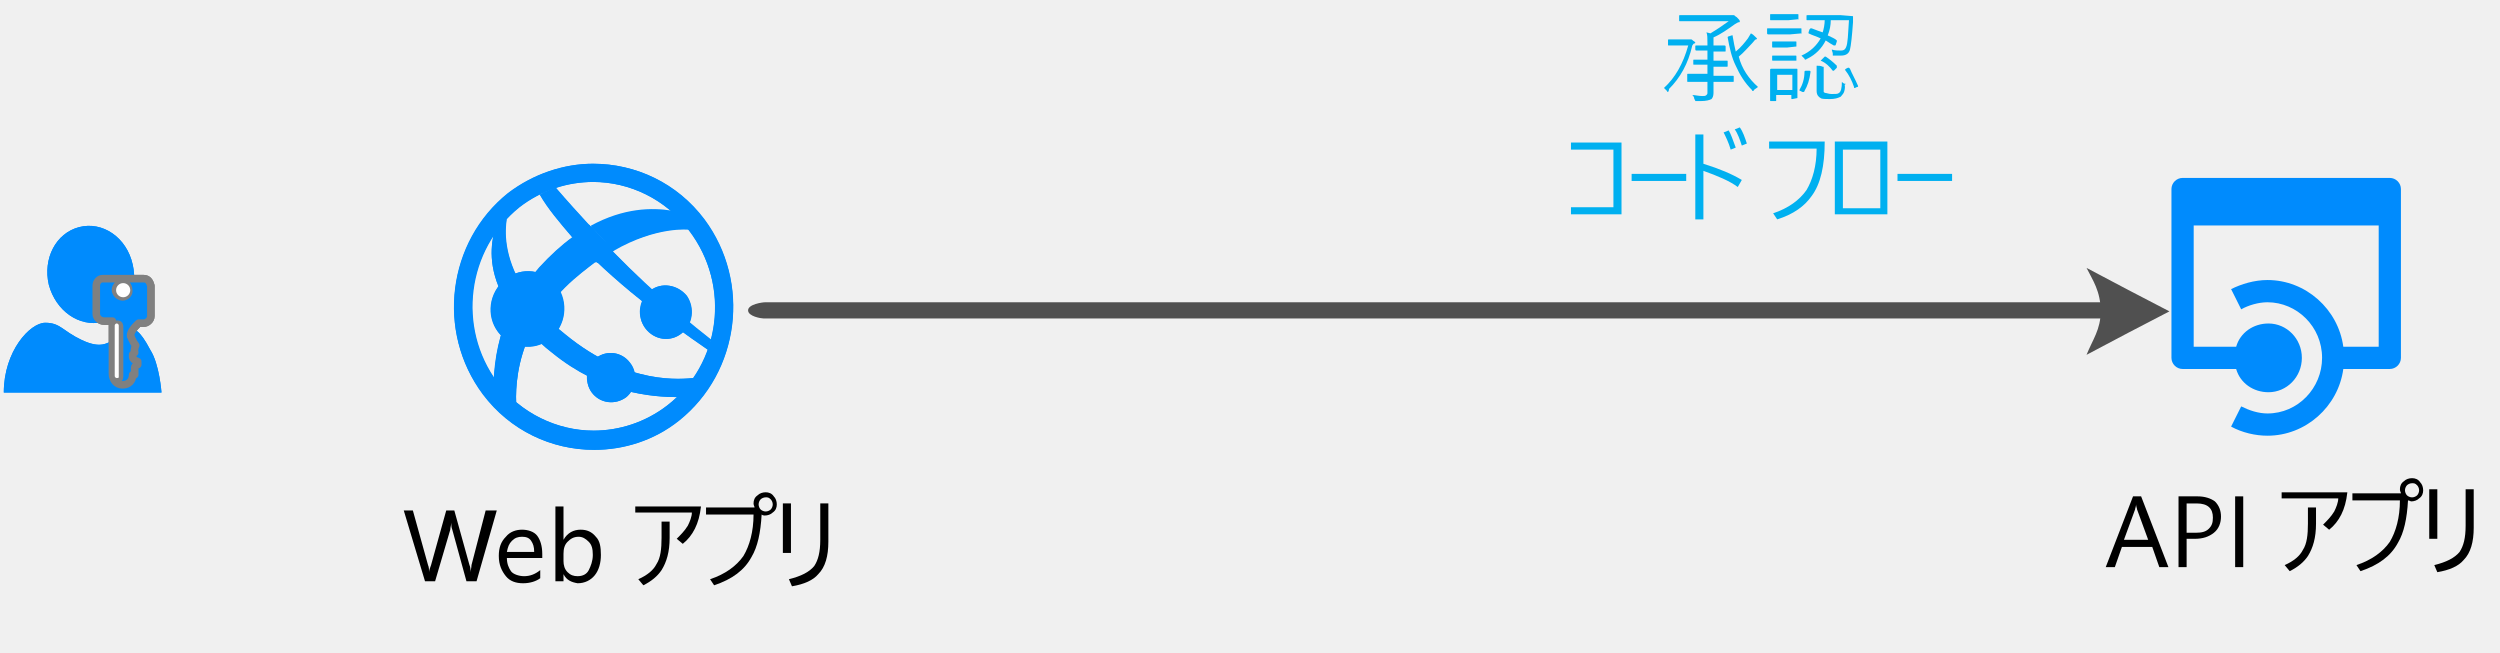
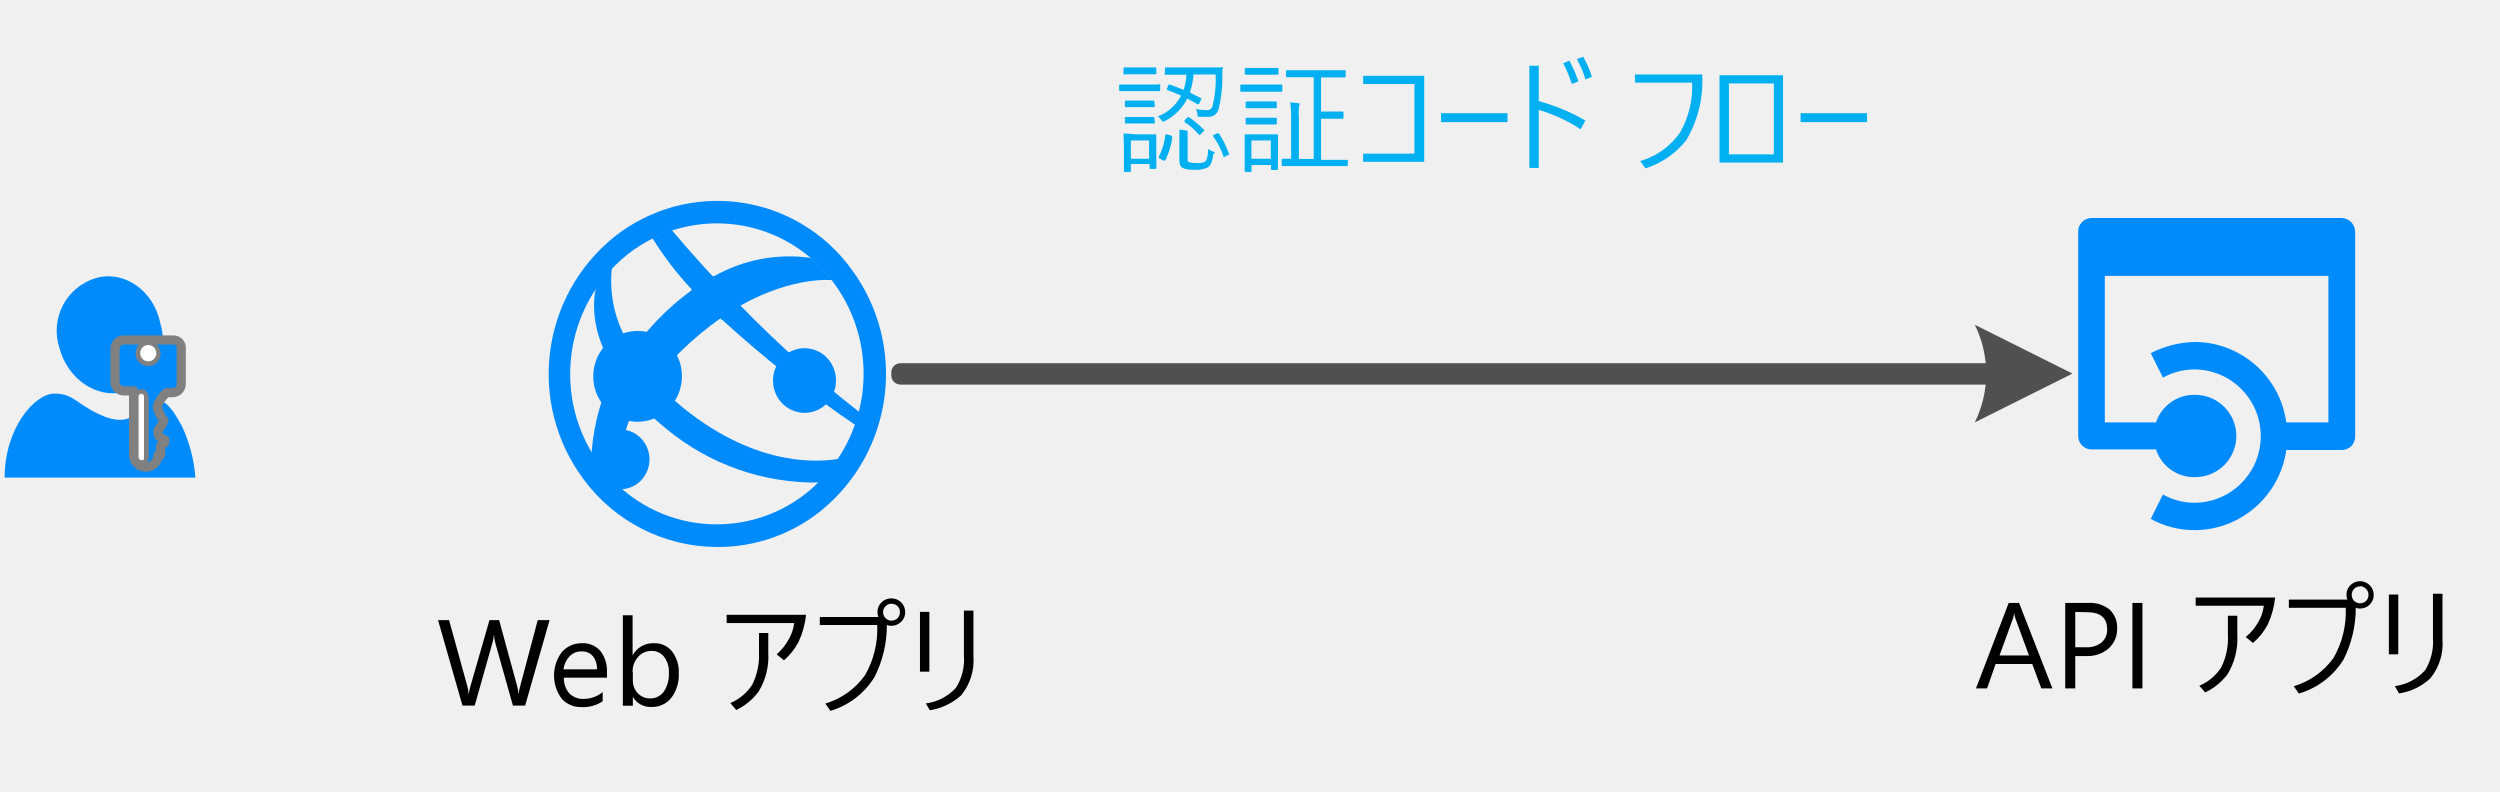
- <svg xmlns="http://www.w3.org/2000/svg" xmlns:ns1="http://schemas.microsoft.com/visio/2003/SVGExtensions/" version="1.1" x="0px" y="0px" viewBox="0 0 247.3 64.5" style="enable-background:new 0 0 247.3 64.5;" xml:space="preserve">
-   <style type="text/css">
- 	.st0{fill-rule:evenodd;clip-rule:evenodd;fill:#008BFD;}
- 	.st1{enable-background:new    ;}
- 	
- 		.st2{fill-rule:evenodd;clip-rule:evenodd;fill:#008BFD;stroke:#808080;stroke-width:0.75;stroke-linecap:round;stroke-linejoin:round;stroke-miterlimit:3;}
- 	.st3{fill-rule:evenodd;clip-rule:evenodd;fill:#FFFFFF;}
- 	.st4{fill:none;}
- 	.st5{fill:#00B0F0;}
- 	.st6{fill-rule:evenodd;clip-rule:evenodd;fill:#505050;}
- 	.st7{fill:#505050;}
- </style>
-   <g id="shapes">
-     <g id="group1549-1_1_" transform="translate(43.141,-20.0036)">
-       <g id="group1550-2_1_">
-         <g id="shape1551-3_1_">
-           <path class="st0" d="M22.9,60.1c-2.2,1.7-4.8,2.5-7.3,2.5c-3.6,0-7.2-1.7-9.6-4.8c-4-5.4-3-13.1,2.2-17.3      c2.2-1.7,4.8-2.5,7.3-2.5c3.6,0,7.2,1.7,9.5,4.8C29.2,48.3,28.2,56,22.9,60.1z M26.5,41.7c-2.7-3.6-6.8-5.5-11-5.5      c-2.9,0-5.9,1-8.4,2.9C1.1,43.9,0,52.8,4.6,59c2.7,3.6,6.8,5.5,11,5.5c2.9,0,5.9-0.9,8.4-2.9C30,56.8,31.2,48,26.5,41.7z" />
-         </g>
-       </g>
-       <g id="group1552-5_1_" transform="translate(4.95554,-4.39536)">
-         <g id="group1553-6_1_" transform="translate(0.341805,-0.176482)">
-           <g id="group1554-7_1_" transform="translate(0.437248,3.2685E-13)">
-             <g id="shape1555-8_1_">
-               <path class="st0" d="M3.6,57.5c-0.8-0.8-1.4-1.6-2-2.3C0.5,57.6,0.1,60.1,0,62c0.1,0.2,0.1,0.3,0.2,0.4c0.6,0.8,1.3,1.5,2,2        C2.1,62.9,2.3,60.3,3.6,57.5z" />
-             </g>
-           </g>
-           <g id="shape1556-10_1_" transform="translate(3.29213,-8.97695)">
-             <path class="st0" d="M4.9,57c-1.1,0.8-2.2,1.8-3.3,3C1,60.7,0.5,61.4,0,62.1c0.5,0.8,1.1,1.6,1.9,2.5c0.6-0.9,1.3-1.7,2.2-2.6       c1.1-1.1,2.2-1.9,3.1-2.6C6.4,58.6,5.7,57.8,4.9,57z" />
-           </g>
-           <g id="group1557-12_1_" transform="translate(9.93516,-15.1958)">
-             <g id="shape1558-13_1_">
-               <path class="st0" d="M9.8,62.5c-0.5-0.7-1.1-1.3-1.7-1.8c-1.9-0.3-4.7-0.3-8,1.5c0.8,0.8,1.5,1.6,2.2,2.4        C6.6,62.1,9.8,62.5,9.8,62.5z" />
-             </g>
-           </g>
-           <g id="group1559-15_1_" transform="translate(1.10162E-13,-9.38012)">
-             <g id="shape1560-16_1_">
-               <path class="st0" d="M2.1,64.5c0.3-0.7,0.7-1.4,1.2-2.1c-1.9-3.1-1.8-5.6-1.6-6.8c-0.5,0.5-0.9,1-1.3,1.6        C0,58.9,0,61.4,2.1,64.5z" />
-             </g>
-           </g>
-           <g id="group1561-18_1_" transform="translate(4.05148,-0.740211)">
-             <g id="shape1562-19_1_">
-               <path class="st0" d="M3.4,58.4c-0.9-0.7-1.6-1.4-2.3-2.1c-0.5,0.7-0.8,1.3-1.1,2c0.6,0.6,1.3,1.3,2.1,1.9        c4.9,4,9.8,4.4,12.6,4.4c0.2,0,1-1.2,1.5-1.9C15,62.8,9.7,63.5,3.4,58.4z" />
-             </g>
-           </g>
-           <g id="group1563-21_1_" transform="translate(2.10339,-7.03041)">
-             <g id="shape1564-22_1_">
-               <path class="st0" d="M0,62.2c0.5,0.8,1.1,1.5,2,2.4c0.3-0.6,0.7-1.3,1.1-2c-0.8-0.8-1.4-1.7-1.9-2.5C0.7,60.8,0.3,61.5,0,62.2        z" />
-             </g>
-           </g>
-           <g id="group1565-24_1_" transform="translate(10.5195,-5.3233)">
-             <g id="shape1566-25_1_">
-               <path class="st0" d="M0,55.7c4.5,4.3,9.8,7.9,11.1,8.8c0.1-0.3,0.2-0.7,0.3-1c-1.4-1.1-5.3-4.2-9.8-8.8        C1.1,55,0.6,55.3,0,55.7z" />
-             </g>
-           </g>
-           <g id="group1567-27_1_" transform="translate(4.98729,-16.4714)">
-             <g id="shape1568-28_1_">
-               <path class="st0" d="M4.9,63.4c-1.1-1.2-2.2-2.4-3.4-3.8C1,59.8,0.5,60,0,60.3c0.8,1.4,2,2.8,3.2,4.2        C3.8,64.1,4.4,63.7,4.9,63.4z" />
-             </g>
-           </g>
-           <g id="shape1569-30_1_" transform="translate(8.13763,-14.0503)">
-             <path class="st0" d="M1.9,61c-0.6,0.3-1.3,0.8-1.9,1.2c0.7,0.8,1.5,1.6,2.3,2.4c0.6-0.4,1.3-0.9,1.9-1.2       C3.4,62.6,2.6,61.8,1.9,61z" />
-           </g>
-           <g id="shape1570-32_1_" transform="translate(8.1369,-14.0039)">
-             <path class="st0" d="M1.7,60.8C1.1,61.1,0.6,61.5,0,62c0.7,0.8,1.7,1.8,2.5,2.6c0.6-0.4,1-0.8,1.6-1.1       C3.4,62.7,2.4,61.7,1.7,60.8z" />
-           </g>
-         </g>
-         <g id="group1571-34_1_" transform="translate(14.8617,-6.23662)">
-           <g id="shape1572-35_1_">
-             <path class="st0" d="M1.3,59.4C0.2,60.3,0,62,0.9,63.1c0.9,1.2,2.5,1.4,3.6,0.5c1.1-0.9,1.3-2.5,0.5-3.7       C4.1,58.8,2.5,58.5,1.3,59.4z" />
-           </g>
-         </g>
-         <g id="group1573-37_1_" transform="translate(9.65099,-2.13163E-13)">
-           <g id="shape1574-38_1_">
-             <path class="st0" d="M1.2,59.8c-1,0.8-1.2,2.4-0.4,3.4c0.8,1.1,2.3,1.3,3.4,0.5c1-0.8,1.2-2.4,0.4-3.4       C3.8,59.2,2.3,59,1.2,59.8z" />
-           </g>
-         </g>
-         <g id="group1575-40_1_" transform="translate(0,-5.36433)">
-           <g id="shape1576-41_1_">
-             <path class="st0" d="M1.9,57.4c-1.6,1.3-1.9,3.6-0.7,5.2c1.2,1.6,3.5,2,5.1,0.7S8.2,59.7,7,58C5.8,56.4,3.5,56.1,1.9,57.4z" />
-           </g>
-         </g>
-       </g>
-       <g id="shape1549-43_1_">
-         <g class="st1">
-           <path d="M6,70.5l-2,7H3l-1.4-5.1c-0.1-0.2-0.1-0.5-0.1-0.7h0c0,0.2-0.1,0.5-0.1,0.7l-1.5,5.1h-1l-2.1-7h0.9l1.5,5.4      c0.1,0.2,0.1,0.5,0.1,0.7h0c0-0.2,0.1-0.4,0.2-0.7l1.5-5.4h0.8l1.5,5.4c0.1,0.2,0.1,0.4,0.1,0.7h0c0-0.2,0.1-0.4,0.1-0.7      l1.4-5.4H6z" />
-           <path d="M10.6,75.2H7c0,0.6,0.2,1,0.4,1.3S8.2,77,8.7,77c0.6,0,1.1-0.2,1.6-0.6v0.8c-0.4,0.3-1,0.5-1.7,0.5      c-0.7,0-1.3-0.2-1.7-0.7S6.2,75.9,6.2,75c0-0.8,0.2-1.4,0.7-1.9c0.4-0.5,1-0.7,1.6-0.7S9.7,72.6,10,73s0.5,1,0.5,1.8V75.2z       M9.7,74.6c0-0.5-0.1-0.8-0.3-1.1s-0.5-0.4-0.9-0.4c-0.4,0-0.7,0.1-1,0.4S7.1,74.1,7,74.6H9.7z" />
-           <path d="M12.6,76.8L12.6,76.8l0,0.7h-0.8v-7.4h0.8v3.3h0c0.4-0.7,1-1,1.7-1c0.6,0,1.1,0.2,1.5,0.7c0.4,0.4,0.5,1,0.5,1.8      c0,0.8-0.2,1.5-0.6,2s-1,0.8-1.7,0.8C13.4,77.6,12.9,77.4,12.6,76.8z M12.6,74.8v0.7c0,0.4,0.1,0.8,0.4,1.1s0.6,0.4,1,0.4      c0.5,0,0.9-0.2,1.1-0.6s0.4-0.9,0.4-1.5c0-0.6-0.1-1-0.4-1.3s-0.6-0.5-1-0.5c-0.5,0-0.8,0.2-1.1,0.5      C12.7,73.9,12.6,74.3,12.6,74.8z" />
-           <path d="M19.7,70.1h6.5c-0.1,0.9-0.3,1.6-0.6,2.2c-0.3,0.6-0.7,1.1-1.2,1.5l-0.6-0.5c0.4-0.4,0.8-0.8,1.1-1.3      c0.2-0.4,0.4-0.9,0.4-1.3h-5.6V70.1z M20,77.3c0.9-0.4,1.5-0.9,1.8-1.5c0.4-0.6,0.5-1.5,0.5-2.6v-1.6h0.8v1.6      c0,1.4-0.3,2.4-0.8,3.2c-0.4,0.6-1,1.1-1.8,1.5L20,77.3z" />
-           <path d="M32.2,70.9c-0.1,1.8-0.4,3.2-1,4.2c-0.7,1.3-1.9,2.2-3.7,2.8l-0.4-0.6c1.5-0.5,2.6-1.3,3.3-2.3c0.6-1,1-2.4,1-4.1h-4.7      v-0.7h4.8c0-0.1-0.1-0.2-0.1-0.4c0-0.3,0.1-0.6,0.4-0.8c0.2-0.2,0.5-0.3,0.8-0.3c0.3,0,0.6,0.1,0.8,0.4c0.2,0.2,0.3,0.5,0.3,0.8      c0,0.3-0.1,0.6-0.4,0.8c-0.2,0.2-0.5,0.3-0.8,0.3C32.5,71,32.3,71,32.2,70.9z M32.6,69.2c-0.2,0-0.4,0.1-0.5,0.2      c-0.1,0.1-0.2,0.3-0.2,0.5c0,0.2,0.1,0.4,0.2,0.5c0.1,0.1,0.3,0.2,0.5,0.2c0.2,0,0.4-0.1,0.5-0.2c0.1-0.1,0.2-0.3,0.2-0.5      c0-0.2-0.1-0.4-0.2-0.5C32.9,69.2,32.8,69.2,32.6,69.2z" />
-           <path d="M35.1,69.8v4.9h-0.8v-4.9H35.1z M34.9,77.3c1.2-0.3,2-0.7,2.5-1.3c0.4-0.6,0.6-1.4,0.6-2.6v-3.6h0.8v3.8      c0,1.4-0.3,2.5-1,3.2c-0.5,0.6-1.4,1-2.6,1.2L34.9,77.3z" />
-           <ns1:paragraph ns1:horizAlign="1" />
-           <ns1:tabList />
-         </g>
-       </g>
-     </g>
-     <path class="st0" d="M236.4,17.6h-20.5c-0.6,0-1.1,0.5-1.1,1.1v16.7c0,0.6,0.5,1.1,1.1,1.1h5.3c0.4,1.4,1.7,2.3,3.2,2.3   c1.8,0,3.3-1.5,3.3-3.4s-1.5-3.4-3.3-3.4c-1.5,0-2.8,0.9-3.2,2.3H217v-12h18.3v12h-3.5c-0.5-3.7-3.7-6.6-7.5-6.6   c-1.3,0-2.6,0.4-3.6,0.9l1,2c0.7-0.4,1.7-0.7,2.6-0.7c2.9,0,5.4,2.4,5.4,5.5c0,3-2.4,5.5-5.4,5.5c-0.9,0-1.8-0.3-2.6-0.7l-1,2   c1.1,0.6,2.4,0.9,3.6,0.9c3.8,0,7-2.9,7.5-6.6h4.6c0.6,0,1.1-0.5,1.1-1.1V18.7C237.5,18.1,237,17.6,236.4,17.6z" />
-     <g class="st1">
-       <path d="M214.5,56.1h-0.9l-0.7-2h-3l-0.7,2h-0.9l2.7-7h0.8L214.5,56.1z M212.5,53.4l-1.1-3c0-0.1-0.1-0.3-0.1-0.5h0    c0,0.2-0.1,0.4-0.1,0.5l-1.1,3H212.5z" />
-       <path d="M216.3,53.5v2.6h-0.8v-7h1.9c0.7,0,1.3,0.2,1.7,0.5c0.4,0.4,0.6,0.9,0.6,1.5s-0.2,1.2-0.7,1.6c-0.5,0.4-1.1,0.6-1.9,0.6    H216.3z M216.3,49.8v2.9h0.9c0.6,0,1-0.1,1.3-0.4c0.3-0.3,0.4-0.6,0.4-1.1c0-0.9-0.5-1.4-1.6-1.4H216.3z" />
-       <path d="M221.9,56.1h-0.8v-7h0.8V56.1z" />
-       <path d="M225.7,48.7h6.5c-0.1,0.9-0.3,1.6-0.6,2.2c-0.3,0.6-0.7,1.1-1.2,1.5l-0.6-0.5c0.4-0.4,0.8-0.8,1.1-1.3    c0.2-0.4,0.4-0.9,0.4-1.3h-5.6V48.7z M226,55.9c0.9-0.4,1.5-0.9,1.8-1.5c0.4-0.6,0.5-1.5,0.5-2.6v-1.6h0.8v1.6    c0,1.4-0.3,2.4-0.8,3.2c-0.4,0.6-1,1.1-1.8,1.5L226,55.9z" />
-       <path d="M238.2,49.5c-0.1,1.8-0.4,3.2-1,4.2c-0.7,1.3-1.9,2.2-3.7,2.8l-0.4-0.6c1.5-0.5,2.6-1.3,3.3-2.3c0.6-1,1-2.4,1-4.1h-4.7    v-0.7h4.8c0-0.1-0.1-0.2-0.1-0.4c0-0.3,0.1-0.6,0.4-0.8c0.2-0.2,0.5-0.3,0.8-0.3c0.3,0,0.6,0.1,0.8,0.4c0.2,0.2,0.3,0.5,0.3,0.8    c0,0.3-0.1,0.6-0.4,0.8c-0.2,0.2-0.5,0.3-0.8,0.3C238.5,49.6,238.3,49.5,238.2,49.5z M238.6,47.8c-0.2,0-0.4,0.1-0.5,0.2    c-0.1,0.1-0.2,0.3-0.2,0.5c0,0.2,0.1,0.4,0.2,0.5c0.1,0.1,0.3,0.2,0.5,0.2c0.2,0,0.4-0.1,0.5-0.2c0.1-0.1,0.2-0.3,0.2-0.5    c0-0.2-0.1-0.4-0.2-0.5C238.9,47.8,238.8,47.8,238.6,47.8z" />
-       <path d="M241.1,48.4v4.9h-0.8v-4.9H241.1z M240.8,55.9c1.2-0.3,2-0.7,2.5-1.3c0.4-0.6,0.6-1.4,0.6-2.6v-3.6h0.8v3.8    c0,1.4-0.3,2.5-1,3.2c-0.5,0.6-1.4,1-2.6,1.2L240.8,55.9z" />
-       <ns1:paragraph ns1:horizAlign="1" />
-       <ns1:tabList />
-     </g>
-     <g id="group1580-58_1_" transform="translate(0.375,-25.6729)">
-       <g id="group1581-59_1_">
-         <g id="group1582-60_1_">
-           <g id="group1583-61_1_" transform="translate(3.8518,-6.4617)">
-             <g id="shape1584-62_1_">
-               <path class="st0" d="M3.6,54.6c-2.3,0.6-3.6,3.1-3,5.7c0.7,2.6,3,4.2,5.3,3.7c2.3-0.6,3.6-3.1,3-5.7C8.3,55.6,5.9,54,3.6,54.6        z" />
-             </g>
-           </g>
-           <g id="group1585-64_1_">
-             <g id="shape1586-65_1_">
-               <path class="st0" d="M12.4,58.2c-0.4,0-0.9,0.8-1.5,1.1c-0.7,0.3-1.3,0.9-3.2,0c-1.9-0.9-2.1-1.7-3.6-1.7        c-1.5,0-4.1,2.8-4.1,6.9h15.6c0,0-0.2-2.8-1.1-4.2C13.4,58.2,12.9,58.2,12.4,58.2z" />
-             </g>
-           </g>
-         </g>
-       </g>
-       <g id="group1587-67_1_" transform="translate(9.0485,-0.85947)">
-         <g id="shape1588-68_1_">
-           <path class="st2" d="M4.8,54.1H0.7c-0.3,0-0.6,0.3-0.6,0.7v2.8c0,0.3,0.3,0.7,0.8,0.7h0.8v5.2c0,0.6,0.4,1.1,1,1.1s1-0.4,1-1      c0.1,0,0.2,0,0.2,0s0-0.5,0-0.7c0-0.2,0.3-0.3,0.3-0.3v-0.3c-0.3-0.1-0.5-0.3-0.5-0.4v-0.3c0.1-0.1,0.2-0.2,0.2-0.2      C3.8,61.1,4,60.7,4,60.7s-0.3-0.4-0.3-0.5c-0.1-0.1-0.1-0.3-0.2-0.4v-0.2c0.1-0.5,0.8-1.1,0.8-1.1h0.5c0.3,0,0.7-0.3,0.7-0.7v-3      C5.4,54.4,5.2,54.1,4.8,54.1z M2.4,63.7c0,0.2,0,0.3-0.2,0.3C2,64,2,63.8,2,63.7v-4.8c0-0.2,0.1-0.3,0.2-0.3      c0.2,0,0.2,0.2,0.2,0.3V63.7z M2.7,55.9c-0.3,0-0.7-0.3-0.7-0.7c0-0.3,0.3-0.7,0.7-0.7c0.3,0,0.6,0.3,0.6,0.7      C3.4,55.5,3.1,55.9,2.7,55.9z" />
-         </g>
-         <g id="shape1589-70_1_" transform="translate(1.92482,-0.570755)">
-           <path class="st3" d="M0.2,64.5c-0.1,0-0.2-0.1-0.2-0.2v-5c0-0.1,0.1-0.2,0.2-0.2s0.2,0.1,0.2,0.2v5.1      C0.4,64.5,0.3,64.5,0.2,64.5z" />
-         </g>
-         <g id="shape1590-72_1_" transform="translate(2.05993,-8.66317)">
-           <ellipse class="st3" cx="0.7" cy="63.9" rx="0.7" ry="0.7" />
-         </g>
-       </g>
-     </g>
-   </g>
-   <g id="txt">
-     <g>
-       <rect x="137.4" y="1.9" class="st4" width="73.6" height="21.6" />
-       <path class="st5" d="M167.7,4.2c0,0,0,0.1-0.1,0.1c-0.1,0-0.1,0.1-0.2,0.2c-0.4,1.8-1.2,3.2-2.3,4.3C165.1,9,165,9.1,165,9.1    c0,0-0.1,0-0.1-0.1c-0.1-0.1-0.2-0.2-0.3-0.3c1.1-1,1.9-2.4,2.4-4.2h-1l-0.9,0c-0.1,0-0.1,0-0.1-0.1V4c0-0.1,0-0.1,0.1-0.1l0.9,0    h1c0.1,0,0.2,0,0.2,0c0.1,0,0.1,0,0.1,0c0.1,0,0.1,0.1,0.3,0.2C167.6,4.1,167.7,4.2,167.7,4.2z M172.1,2.1c0,0.1,0,0.1-0.1,0.1    c-0.1,0-0.2,0.1-0.4,0.2c-0.7,0.5-1.4,1-2.1,1.3v0.8h0.2l0.9,0c0,0,0.1,0,0.1,0.1V5c0,0.1,0,0.1-0.1,0.1l-0.9,0h-0.2v0.9h0.3l1,0    c0.1,0,0.1,0,0.1,0.1v0.4c0,0.1,0,0.1-0.1,0.1l-1,0h-0.3v0.9h0.7l1.2,0c0.1,0,0.1,0,0.1,0.1v0.4c0,0.1,0,0.1-0.1,0.1l-1.2,0h-0.7    l0,1.1c0,0.3-0.1,0.5-0.2,0.6c-0.2,0.1-0.5,0.2-1.1,0.2c-0.1,0-0.2,0-0.3,0c-0.1,0-0.2,0-0.2,0c0,0,0-0.1-0.1-0.2    c0-0.2-0.1-0.3-0.2-0.4c0.3,0,0.6,0.1,1,0.1c0.2,0,0.3,0,0.4-0.1s0.1-0.1,0.1-0.3v-1h-0.7l-1.2,0c-0.1,0-0.1,0-0.1-0.1V7.4    c0-0.1,0-0.1,0.1-0.1l1.2,0h0.7V6.4h-0.3l-1,0c-0.1,0-0.1,0-0.1-0.1V6c0-0.1,0-0.1,0.1-0.1l1,0h0.3V5h-0.2l-0.9,0    c0,0-0.1,0-0.1-0.1V4.6c0-0.1,0-0.1,0.1-0.1l0.9,0h0.2V4.3c0-0.5,0-0.9-0.1-1.1l0.4,0.1c0.5-0.3,1.1-0.7,1.8-1.2h-3.4l-1.4,0    c-0.1,0-0.1,0-0.1-0.1V1.6c0-0.1,0-0.1,0.1-0.1l1.4,0h3.5c0.1,0,0.2,0,0.3,0c0,0,0.1,0,0.1,0c0.1,0,0.1,0.1,0.3,0.2    C172,1.9,172.1,2,172.1,2.1z M173.9,8.6c-0.1,0.1-0.3,0.2-0.4,0.3C173.5,9,173.4,9,173.4,9s-0.1,0-0.1-0.1    c-0.7-0.7-1.2-1.5-1.6-2.4c-0.4-0.8-0.6-1.7-0.8-2.8c0,0,0,0,0,0c0,0,0-0.1,0.1-0.1l0.3-0.1c0,0,0.1,0,0.1,0c0,0,0,0,0,0.1    c0.1,0.6,0.2,1.1,0.3,1.5c0.5-0.4,0.9-0.9,1.2-1.3c0.1-0.2,0.2-0.3,0.3-0.5c0.2,0.1,0.3,0.2,0.5,0.4c0.1,0.1,0.1,0.1,0.1,0.1    c0,0,0,0.1-0.1,0.1c-0.1,0-0.2,0.2-0.4,0.4c-0.4,0.4-0.8,0.9-1.3,1.3C172.3,6.8,173,7.8,173.9,8.6z" />
-       <path class="st5" d="M178.2,3.3C178.2,3.4,178.1,3.4,178.2,3.3l-1.1,0.1h-1.2l-1,0c0,0-0.1,0-0.1-0.1V2.9c0-0.1,0-0.1,0.1-0.1l1,0    h1.2l1,0c0.1,0,0.1,0,0.1,0.1V3.3z M177.9,1.9C177.9,2,177.8,2,177.9,1.9l-1,0.1h-0.8l-0.9,0c-0.1,0-0.1,0-0.1-0.1V1.5    c0-0.1,0-0.1,0.1-0.1l0.9,0h0.8l0.9,0c0.1,0,0.1,0,0.1,0.1V1.9z M177.8,9.7C177.8,9.7,177.8,9.8,177.8,9.7l-0.5,0.1    c-0.1,0-0.1,0-0.1-0.1V9.4h-1.5v0.5c0,0.1,0,0.1-0.1,0.1h-0.4c-0.1,0-0.1,0-0.1-0.1l0-1.5V7.8l0-0.9c0,0,0-0.1,0.1-0.1l0.9,0h0.7    l0.9,0c0.1,0,0.1,0,0.1,0.1l0,0.7v0.6L177.8,9.7z M177.7,4.6C177.7,4.7,177.7,4.7,177.7,4.6l-0.9,0.1h-0.6l-0.8,0    c-0.1,0-0.1,0-0.1-0.1V4.2c0-0.1,0-0.1,0.1-0.1l0.8,0h0.6l0.8,0c0.1,0,0.1,0,0.1,0.1V4.6z M177.7,6C177.7,6,177.7,6.1,177.7,6    L176.8,6h-0.6l-0.8,0c-0.1,0-0.1,0-0.1-0.1V5.6c0-0.1,0-0.1,0.1-0.1l0.8,0h0.6l0.8,0c0.1,0,0.1,0,0.1,0.1V6z M177.3,8.9V7.4h-1.5    v1.5H177.3z M183.3,1.6c0,0.1,0,0.3,0,0.6c-0.1,1.4-0.2,2.3-0.3,2.7c-0.1,0.4-0.4,0.6-0.9,0.6c-0.3,0-0.5,0-0.7,0    c-0.1,0-0.1,0-0.1,0s0-0.1,0-0.2c0-0.1-0.1-0.3-0.1-0.4c0.3,0.1,0.6,0.1,0.9,0.1c0.3,0,0.4-0.1,0.5-0.3c0.2-0.4,0.2-1.3,0.3-2.7    h-1.8c0,0.5-0.1,1-0.3,1.5c0.4,0.2,0.7,0.3,0.9,0.5c0,0,0,0,0,0c0,0,0,0,0,0.1l-0.1,0.3c0,0.1-0.1,0.1-0.1,0.1c0,0,0,0-0.1,0    c-0.2-0.1-0.5-0.3-0.8-0.5c-0.4,0.8-1,1.4-1.8,1.8c-0.1,0-0.1,0.1-0.2,0.1c0,0-0.1,0-0.1-0.1c-0.1-0.1-0.2-0.2-0.3-0.3    c0.9-0.4,1.5-1,1.9-1.7c-0.4-0.2-0.8-0.3-1.2-0.5c0,0,0,0,0,0c0,0,0,0,0-0.1l0.1-0.3c0,0,0.1-0.1,0.1-0.1c0,0,0,0,0.1,0    c0.5,0.2,0.8,0.3,1.1,0.4c0.1-0.3,0.2-0.8,0.2-1.2h-0.4l-1.3,0c-0.1,0-0.1,0-0.1-0.1V1.6c0-0.1,0-0.1,0.1-0.1l1.3,0h2L183.3,1.6    C183.3,1.5,183.3,1.5,183.3,1.6z M179.1,7.1c-0.1,0.8-0.3,1.4-0.6,1.9c0,0,0,0.1-0.1,0.1c0,0-0.1,0-0.1,0l-0.2-0.1    c-0.1,0-0.1-0.1-0.1-0.1c0,0,0,0,0,0c0.3-0.5,0.5-1.1,0.5-1.8c0,0,0-0.1,0.1-0.1c0,0,0.1,0,0.1,0L179,7    C179.1,7,179.1,7.1,179.1,7.1C179.1,7.1,179.1,7.1,179.1,7.1z M182.5,8.6c0,0.3-0.1,0.6-0.2,0.7c-0.1,0.1-0.2,0.3-0.3,0.3    c-0.2,0.1-0.5,0.2-1,0.2c-0.4,0-0.8,0-0.9-0.1c-0.2-0.1-0.4-0.3-0.4-0.7V7.3c0-0.3,0-0.5,0-0.8c0.2,0,0.4,0,0.6,0.1    c0.1,0,0.1,0,0.1,0.1c0,0,0,0.1,0,0.1c0,0.1,0,0.2,0,0.5v1.5c0,0.1,0,0.2,0,0.3c0,0,0.1,0.1,0.2,0.1c0.1,0,0.3,0.1,0.6,0.1    c0.4,0,0.6,0,0.7-0.1c0.2-0.1,0.3-0.5,0.3-1.1c0.1,0.1,0.2,0.2,0.4,0.2C182.4,8.4,182.5,8.4,182.5,8.6    C182.5,8.5,182.5,8.5,182.5,8.6z M181.7,6.5C181.8,6.6,181.8,6.6,181.7,6.5c0,0.1,0,0.1,0,0.2l-0.2,0.2C181.4,7,181.4,7,181.4,7    s0,0-0.1,0c-0.3-0.4-0.7-0.8-1.2-1c0,0,0,0,0,0s0,0,0.1-0.1l0.2-0.2c0,0,0.1-0.1,0.1-0.1s0,0,0.1,0C180.9,5.8,181.3,6.1,181.7,6.5    z M183.8,8.5C183.8,8.5,183.8,8.5,183.8,8.5c0,0.1,0,0.1-0.1,0.1l-0.2,0.1c-0.1,0-0.1,0-0.1,0c0,0,0,0,0-0.1    c-0.2-0.6-0.5-1.2-0.9-1.7c0,0,0,0,0,0c0,0,0,0,0.1-0.1l0.2-0.1c0.1,0,0.1,0,0.1,0c0,0,0,0,0.1,0.1C183.2,7.3,183.5,7.8,183.8,8.5    z" />
-       <path class="st5" d="M160.4,21.2h-5v-0.7h4.2v-5.7h-4.2v-0.7h5V21.2z" />
-       <path class="st5" d="M161.4,17.2h5.4v0.7h-5.4V17.2z" />
-       <path class="st5" d="M168.5,16.9v4.8h-0.8v-8.4h0.8v2.9c1.6,0.5,2.8,1,3.8,1.6l-0.4,0.7C171.1,17.9,169.9,17.4,168.5,16.9z     M170.5,13.1l0.5-0.2c0.2,0.3,0.4,0.9,0.7,1.7l-0.5,0.2C171,14.1,170.7,13.5,170.5,13.1z M171.6,12.8l0.5-0.2    c0.3,0.4,0.5,1,0.7,1.6l-0.5,0.2C172.1,13.8,171.9,13.2,171.6,12.8z" />
-       <path class="st5" d="M175,14h5.5c0,2.4-0.4,4.2-1.3,5.4c-0.7,1-1.8,1.8-3.4,2.3l-0.4-0.6c1.5-0.5,2.6-1.3,3.3-2.3    c0.6-1,1-2.4,1-4.1H175V14z" />
-       <path class="st5" d="M181.5,21.2v-7.2h5.2v7.2H181.5z M186,20.6v-5.8h-3.7v5.8H186z" />
-       <path class="st5" d="M187.7,17.2h5.4v0.7h-5.4V17.2z" />
-     </g>
-   </g>
-   <g id="source">
-     <g id="group1550-2">
-       <g id="shape1551-3">
-         <path class="st0" d="M66,40.1c-2.2,1.7-4.8,2.5-7.3,2.5c-3.6,0-7.2-1.7-9.5-4.8c-4-5.4-3-13.1,2.2-17.3c2.2-1.7,4.8-2.5,7.3-2.5     c3.6,0,7.2,1.7,9.5,4.8C72.3,28.3,71.3,36,66,40.1z M69.7,21.7c-2.7-3.6-6.8-5.5-11-5.5c-2.9,0-5.9,1-8.4,2.9     c-6,4.8-7.2,13.7-2.5,19.9c2.7,3.6,6.8,5.5,11,5.5c2.9,0,5.9-0.9,8.4-2.9C73.2,36.8,74.3,27.9,69.7,21.7z" />
-       </g>
-     </g>
-     <g id="group1552-5" transform="translate(4.95554,-4.39536)">
-       <g id="group1553-6" transform="translate(0.341805,-0.176482)">
-         <g id="group1554-7" transform="translate(0.437248,3.2685E-13)">
-           <g id="shape1555-8">
-             <path class="st0" d="M46.8,37.5c-0.8-0.8-1.4-1.6-2-2.3c-1.2,2.4-1.6,4.9-1.7,6.9c0.1,0.2,0.1,0.3,0.2,0.4c0.6,0.8,1.3,1.5,2,2       C45.3,42.9,45.4,40.2,46.8,37.5z" />
-           </g>
-         </g>
-         <g id="shape1556-10" transform="translate(3.29213,-8.97695)">
-           <path class="st0" d="M48.1,37c-1.1,0.8-2.2,1.8-3.3,3c-0.6,0.7-1.2,1.4-1.6,2.1c0.5,0.8,1.1,1.6,1.9,2.5      c0.6-0.9,1.3-1.7,2.2-2.6c1.1-1.1,2.2-1.9,3.1-2.6C49.6,38.6,48.8,37.8,48.1,37z" />
-         </g>
-         <g id="group1557-12" transform="translate(9.93516,-15.1958)">
-           <g id="shape1558-13">
-             <path class="st0" d="M52.9,42.4c-0.5-0.7-1.1-1.3-1.7-1.8c-1.9-0.3-4.7-0.3-8,1.5c0.8,0.8,1.5,1.6,2.2,2.4       C49.8,42.1,52.9,42.4,52.9,42.4z" />
-           </g>
-         </g>
-         <g id="group1559-15" transform="translate(1.10162E-13,-9.38012)">
-           <g id="shape1560-16">
-             <path class="st0" d="M45.2,44.5c0.3-0.7,0.7-1.4,1.2-2.1c-1.9-3.1-1.8-5.6-1.6-6.8c-0.5,0.5-0.9,1-1.3,1.6       C43.2,38.9,43.1,41.4,45.2,44.5z" />
-           </g>
-         </g>
-         <g id="group1561-18" transform="translate(4.05148,-0.740211)">
-           <g id="shape1562-19">
-             <path class="st0" d="M46.6,38.4c-0.9-0.7-1.6-1.4-2.3-2.1c-0.5,0.7-0.8,1.3-1.1,2c0.6,0.6,1.3,1.3,2.1,1.9       c4.9,4,9.8,4.4,12.6,4.4c0.2,0,1-1.2,1.5-1.9C58.1,42.8,52.8,43.5,46.6,38.4z" />
-           </g>
-         </g>
-         <g id="group1563-21" transform="translate(2.10339,-7.03041)">
-           <g id="shape1564-22">
-             <path class="st0" d="M43.1,42.2c0.5,0.8,1.2,1.5,2,2.3c0.3-0.6,0.7-1.3,1.1-1.9c-0.8-0.8-1.4-1.7-1.9-2.5       C43.9,40.8,43.5,41.5,43.1,42.2z" />
-           </g>
-         </g>
-         <g id="group1565-24" transform="translate(10.5195,-5.3233)">
-           <g id="shape1566-25">
-             <path class="st0" d="M43.1,35.7c4.5,4.3,9.8,7.9,11.1,8.8c0.1-0.3,0.2-0.7,0.3-1c-1.5-1.1-5.3-4.2-9.8-8.8       C44.3,34.9,43.7,35.3,43.1,35.7z" />
-           </g>
-         </g>
-         <g id="group1567-27" transform="translate(4.98729,-16.4714)">
-           <g id="shape1568-28">
-             <path class="st0" d="M48.1,43.4c-1.1-1.2-2.2-2.4-3.4-3.8c-0.5,0.2-1.1,0.4-1.6,0.7c0.8,1.4,2,2.8,3.2,4.2       C47,44.1,47.5,43.7,48.1,43.4z" />
-           </g>
-         </g>
-         <g id="shape1569-30" transform="translate(8.13763,-14.0503)">
-           <path class="st0" d="M45,41c-0.6,0.3-1.3,0.8-1.9,1.2c0.7,0.8,1.5,1.6,2.3,2.3c0.6-0.4,1.3-0.9,1.9-1.2      C46.5,42.6,45.8,41.8,45,41z" />
-         </g>
-         <g id="shape1570-32" transform="translate(8.1369,-14.0039)">
-           <path class="st0" d="M44.8,40.8c-0.6,0.3-1.1,0.7-1.7,1.1c0.7,0.8,1.7,1.8,2.5,2.6c0.6-0.4,1-0.8,1.6-1.1      C46.5,42.7,45.6,41.7,44.8,40.8z" />
-         </g>
-       </g>
-       <g id="group1571-34" transform="translate(14.8617,-6.23662)">
-         <g id="shape1572-35">
-           <path class="st0" d="M44.5,39.4c-1.1,0.9-1.3,2.6-0.5,3.7c0.9,1.2,2.5,1.4,3.6,0.5c1.1-0.9,1.3-2.5,0.5-3.7      C47.2,38.8,45.6,38.5,44.5,39.4z" />
-         </g>
-       </g>
-       <g id="group1573-37" transform="translate(9.65099,-2.13163E-13)">
-         <g id="shape1574-38">
-           <path class="st0" d="M44.4,39.8c-1,0.8-1.2,2.4-0.5,3.4c0.8,1.1,2.3,1.3,3.4,0.5c1-0.8,1.2-2.4,0.4-3.4      C46.9,39.2,45.4,39,44.4,39.8z" />
-         </g>
-       </g>
-       <g id="group1575-40" transform="translate(0,-5.36433)">
-         <g id="shape1576-41">
-           <path class="st0" d="M45,37.4c-1.6,1.3-1.9,3.6-0.7,5.2c1.2,1.6,3.5,1.9,5.1,0.7c1.6-1.3,1.9-3.6,0.7-5.2      C48.9,36.4,46.6,36.1,45,37.4z" />
-         </g>
-       </g>
-     </g>
-     <g id="group1580-58" transform="translate(0.375,-25.6729)">
-       <g id="group1581-59">
-         <g id="group1582-60">
-           <g id="group1583-61" transform="translate(3.8518,-6.4617)">
-             <g id="shape1584-62">
-               <path class="st0" d="M3.6,54.6c-2.3,0.6-3.6,3.1-3,5.7c0.7,2.6,3,4.2,5.3,3.7c2.3-0.6,3.6-3.1,3-5.7C8.3,55.6,5.9,54,3.6,54.6        z" />
-             </g>
-           </g>
-           <g id="group1585-64">
-             <g id="shape1586-65">
-               <path class="st0" d="M12.4,58.2c-0.4,0-0.9,0.8-1.5,1.1c-0.7,0.3-1.3,0.9-3.2,0c-1.9-0.9-2.1-1.7-3.6-1.7        c-1.5,0-4.1,2.8-4.1,6.9h15.6c0,0-0.2-2.8-1.1-4.2C13.4,58.2,12.9,58.2,12.4,58.2z" />
-             </g>
-           </g>
-         </g>
-       </g>
-       <g id="group1587-67" transform="translate(9.0485,-0.85947)">
-         <g id="shape1588-68">
-           <path class="st2" d="M4.8,54.1H0.7c-0.3,0-0.6,0.3-0.6,0.7v2.8c0,0.3,0.3,0.7,0.8,0.7h0.8v5.2c0,0.6,0.4,1.1,1,1.1s1-0.4,1-1      c0.1,0,0.2,0,0.2,0s0-0.5,0-0.7c0-0.2,0.3-0.3,0.3-0.3v-0.3c-0.3-0.1-0.5-0.3-0.5-0.4v-0.3c0.1-0.1,0.2-0.2,0.2-0.2      C3.8,61.1,4,60.7,4,60.7s-0.3-0.4-0.3-0.5c-0.1-0.1-0.1-0.3-0.2-0.4v-0.2c0.1-0.5,0.8-1.1,0.8-1.1h0.5c0.3,0,0.7-0.3,0.7-0.7v-3      C5.4,54.4,5.2,54.1,4.8,54.1z M2.4,63.7c0,0.2,0,0.3-0.2,0.3C2,64,2,63.8,2,63.7v-4.8c0-0.2,0.1-0.3,0.2-0.3      c0.2,0,0.2,0.2,0.2,0.3V63.7z M2.7,55.9c-0.3,0-0.7-0.3-0.7-0.7c0-0.3,0.3-0.7,0.7-0.7c0.3,0,0.6,0.3,0.6,0.7      C3.4,55.5,3.1,55.9,2.7,55.9z" />
-         </g>
-         <g id="shape1589-70" transform="translate(1.92482,-0.570755)">
-           <path class="st3" d="M0.2,64.5c-0.1,0-0.2-0.1-0.2-0.2v-5c0-0.1,0.1-0.2,0.2-0.2s0.2,0.1,0.2,0.2v5.1      C0.4,64.5,0.3,64.5,0.2,64.5z" />
-         </g>
-         <g id="shape1590-72" transform="translate(2.05993,-8.66317)">
-           <ellipse class="st3" cx="0.7" cy="63.9" rx="0.7" ry="0.7" />
-         </g>
-       </g>
-     </g>
-     <g id="Arrow">
-       <g id="shape1579-52_2_" transform="translate(73.5133,-41.2635)">
-         <g transform="scale(-2.68,-2.68) ">
-           <g id="lend5_2_">
-             <path class="st6" d="M133,67.9l8,4l-8,4C134.3,73.4,134.3,70.5,133,67.9" />
-           </g>
-         </g>
-       </g>
-       <path class="st7" d="M209.9,31.5c-6.8,0-15,0-21.4,0c-6.5,0-13.4,0-19.9,0c-6.4,0-11.3,0-19.1,0c-6.5,0-13.1,0-19.6,0    c-6.4,0-12.5,0-18.9,0c-6.5,0-13.4,0-19.9,0c-6.2,0-8.8,0-15.6,0c-0.2,0-1.5-0.2-1.5-0.8c0-0.6,1.4-0.8,1.7-0.8    c3,0,88.4,0,133.9,0" />
-     </g>
-     <g>
-       <path class="st7" d="M207.8,30.8c0-2-0.8-3.1-1.4-4.3c2.8,1.5,5.5,2.9,8.2,4.3c-2.7,1.4-5.4,2.8-8.2,4.3    C207,33.6,207.8,32.6,207.8,30.8z" />
-     </g>
-   </g>
+ <svg xmlns="http://www.w3.org/2000/svg" width="204.71" height="64.78" viewBox="0 0 204.71 64.78">
+   <path d="M66,40.4a11.81,11.81,0,0,1-16.84-2.29,12.56,12.56,0,0,1,2.24-17.29,11.82,11.82,0,0,1,16.84,2.3A12.54,12.54,0,0,1,66,40.4ZM69.69,22a13.57,13.57,0,0,0-19.36-2.63,14.43,14.43,0,0,0-2.55,19.87,13.62,13.62,0,0,0,11,5.55,13.45,13.45,0,0,0,8.39-2.92A14.44,14.44,0,0,0,69.69,22Z" fill="#008bfd" fill-rule="evenodd" />
+   <path d="M52.06,33.18a17,17,0,0,1-2-2.35,18.28,18.28,0,0,0-1.66,6.88c.11.16.11.29.23.44a12.55,12.55,0,0,0,2,2.05A14.13,14.13,0,0,1,52.06,33.18Z" fill="#008bfd" fill-rule="evenodd" />
+   <path d="M56.67,23.74a21,21,0,0,0-3.33,3,15.71,15.71,0,0,0-1.61,2.05,15.42,15.42,0,0,0,1.9,2.46,16.32,16.32,0,0,1,2.2-2.56A26.47,26.47,0,0,1,59,26.06C58.16,25.3,57.38,24.53,56.67,23.74Z" fill="#008bfd" fill-rule="evenodd" />
+   <path d="M68.14,22.94a12,12,0,0,0-1.73-1.82,12.53,12.53,0,0,0-8,1.53c.76.84,1.51,1.63,2.24,2.36C65,22.58,68.14,22.94,68.14,22.94Z" fill="#008bfd" fill-rule="evenodd" />
+   <path d="M50.54,30.58a19.82,19.82,0,0,1,1.19-2.06,9.84,9.84,0,0,1-1.6-6.79,13.09,13.09,0,0,0-1.29,1.6C48.46,24.94,48.44,27.5,50.54,30.58Z" fill="#008bfd" fill-rule="evenodd" />
+   <path d="M55.9,33.36a21.6,21.6,0,0,1-2.27-2.14,14.25,14.25,0,0,0-1.14,2,23.54,23.54,0,0,0,2.09,1.91,19.12,19.12,0,0,0,12.56,4.38,9,9,0,0,0,1.54-1.94C67.45,37.78,62.19,38.47,55.9,33.36Z" fill="#008bfd" fill-rule="evenodd" />
+   <path d="M50.54,30.82a15.72,15.72,0,0,0,2,2.35,15.36,15.36,0,0,1,1.14-2,15.42,15.42,0,0,1-1.9-2.46A15.58,15.58,0,0,0,50.54,30.82Z" fill="#008bfd" fill-rule="evenodd" />
+   <path d="M59,26.06a97,97,0,0,0,11.15,8.82,9.82,9.82,0,0,0,.33-1.05A95.51,95.51,0,0,1,60.61,25Q59.82,25.46,59,26.06Z" fill="#008bfd" fill-rule="evenodd" />
+   <path d="M58.38,22.65q-1.65-1.77-3.36-3.8a10.05,10.05,0,0,0-1.59.66,26.3,26.3,0,0,0,3.24,4.22A17.22,17.22,0,0,1,58.38,22.65Z" fill="#008bfd" fill-rule="evenodd" />
+   <path d="M58.45,22.61a18.74,18.74,0,0,0-1.87,1.19c.72.78,1.45,1.59,2.25,2.35.57-.4,1.34-.88,1.87-1.18C60,24.24,59.21,23.45,58.45,22.61Z" fill="#008bfd" fill-rule="evenodd" />
+   <path d="M58.25,22.51a16.24,16.24,0,0,0-1.67,1.12c.72.79,1.74,1.81,2.54,2.57.57-.4,1.05-.8,1.58-1.11C60,24.37,59,23.34,58.25,22.51Z" fill="#008bfd" fill-rule="evenodd" />
+   <path d="M64.3,29.06a2.7,2.7,0,0,0-.48,3.7,2.56,2.56,0,0,0,3.63.51,2.72,2.72,0,0,0,.48-3.72A2.55,2.55,0,0,0,64.3,29.06Z" fill="#008bfd" fill-rule="evenodd" />
+   <path d="M49.34,35.67a2.52,2.52,0,0,0-.45,3.44,2.37,2.37,0,0,0,3.36.45,2.49,2.49,0,0,0,.44-3.43A2.36,2.36,0,0,0,49.34,35.67Z" fill="#008bfd" fill-rule="evenodd" />
+   <path d="M50,27.86a3.79,3.79,0,0,0-.68,5.21,3.58,3.58,0,0,0,5.1.7,3.8,3.8,0,0,0,.67-5.23A3.59,3.59,0,0,0,50,27.86Z" fill="#008bfd" fill-rule="evenodd" />
+   <path d="M191.76,17.85h-20.5A1.1,1.1,0,0,0,170.17,19V35.7a1.09,1.09,0,0,0,1.09,1.1h5.28a3.29,3.29,0,0,0,3.21,2.27,3.37,3.37,0,0,0,0-6.74,3.29,3.29,0,0,0-3.21,2.26h-4.19v-12h18.31v12h-3.45A7.61,7.61,0,0,0,179.75,28a8.25,8.25,0,0,0-3.64.92l1,2a5.39,5.39,0,0,1,2.55-.67,5.46,5.46,0,0,1,0,10.92,5.28,5.28,0,0,1-2.55-.68l-1,2a7.4,7.4,0,0,0,3.64.92,7.61,7.61,0,0,0,7.46-6.56h4.55a1.09,1.09,0,0,0,1.09-1.1V19A1.14,1.14,0,0,0,191.76,17.85Z" fill="#008bfd" fill-rule="evenodd" />
+   <path d="M161.7,26.59l8,4-8,4a9,9,0,0,0,0-8" fill="#505050" fill-rule="evenodd" />
+   <path d="M7.85,22.77a4.5,4.5,0,0,0-3,5.67c.66,2.55,3,4.21,5.27,3.66a4.49,4.49,0,0,0,3-5.66C12.57,23.77,10.16,22.11,7.85,22.77Z" fill="#008bfd" fill-rule="evenodd" />
+   <path d="M12.79,32.79c-.44,0-.88.77-1.54,1.11s-1.32.88-3.18,0S6,32.23,4.44,32.23.38,35,.38,39.11H16a12.05,12.05,0,0,0-1.1-4.21C13.77,32.79,13.23,32.79,12.79,32.79Z" fill="#008bfd" fill-rule="evenodd" />
+   <path d="M14.19,27.84H10.07a.71.71,0,0,0-.65.66v2.85a.73.73,0,0,0,.76.66h.76v5.15a1,1,0,0,0,1,1.09,1,1,0,0,0,1-1h.21v-.66c0-.22.33-.33.33-.33V36c-.33-.11-.54-.33-.54-.44v-.32L13.1,35a3.53,3.53,0,0,0,.33-.55,2.4,2.4,0,0,1-.33-.55c-.1-.11-.1-.33-.21-.44v-.22a2.52,2.52,0,0,1,.76-1.09h.54a.71.71,0,0,0,.65-.66v-3A.63.63,0,0,0,14.19,27.84ZM11.8,37.38c0,.22,0,.33-.21.33s-.22-.22-.22-.33V32.56c0-.22.11-.33.22-.33s.21.22.21.33Zm.33-7.78a.66.66,0,0,1,0-1.32.71.71,0,0,1,.65.66A.63.63,0,0,1,12.13,29.6Z" fill="#008bfd" stroke="gray" stroke-linecap="round" stroke-linejoin="round" stroke-width="0.75" fill-rule="evenodd" />
+   <path d="M11.57,37.68a.24.24,0,0,1-.22-.22v-5a.22.22,0,1,1,.44,0v5.1C11.79,37.68,11.68,37.68,11.57,37.68Z" fill="#fff" fill-rule="evenodd" />
+   <ellipse cx="12.14" cy="28.92" rx="0.66" ry="0.67" fill="#fff" />
+   <rect x="72.98" y="29.74" width="91.04" height="1.75" rx="0.76" ry="0.76" fill="#505050" />
+   <rect x="65.1" y="0.38" width="114.21" height="20" fill="none" />
+   <path d="M45,50.78l-2,7H42l-1.44-5.12a3.19,3.19,0,0,1-.11-.71h0a4.11,4.11,0,0,1-.13.7l-1.45,5.13h-1l-2-7h.9l1.49,5.38a3.78,3.78,0,0,1,.12.7h0a5,5,0,0,1,.15-.7l1.55-5.38h.79l1.48,5.41a4.92,4.92,0,0,1,.12.66h0a3.4,3.4,0,0,1,.13-.68l1.43-5.39Z" />
+   <path d="M49.7,55.49H46.17a1.87,1.87,0,0,0,.45,1.29,1.56,1.56,0,0,0,1.18.45,2.44,2.44,0,0,0,1.55-.56v.75a2.87,2.87,0,0,1-1.74.48A2.09,2.09,0,0,1,46,57.22a3.19,3.19,0,0,1,0-3.82,2.12,2.12,0,0,1,1.65-.73,1.86,1.86,0,0,1,1.51.63,2.66,2.66,0,0,1,.54,1.77Zm-.82-.68a1.62,1.62,0,0,0-.33-1.08,1.14,1.14,0,0,0-.92-.39,1.28,1.28,0,0,0-1,.41,1.84,1.84,0,0,0-.49,1.06Z" />
+   <path d="M51.82,57.06h0v.73H51V50.38h.8v3.29h0a1.88,1.88,0,0,1,1.73-1,1.81,1.81,0,0,1,1.5.67,2.74,2.74,0,0,1,.55,1.8,3.07,3.07,0,0,1-.61,2,2,2,0,0,1-1.67.75A1.65,1.65,0,0,1,51.82,57.06Zm0-2v.7a1.48,1.48,0,0,0,.4,1,1.37,1.37,0,0,0,1,.43,1.36,1.36,0,0,0,1.14-.56,2.56,2.56,0,0,0,.41-1.54,2,2,0,0,0-.39-1.31,1.25,1.25,0,0,0-1-.48,1.42,1.42,0,0,0-1.13.49A1.79,1.79,0,0,0,51.8,55.05Z" />
+   <path d="M59.5,50.34H66a6.84,6.84,0,0,1-.61,2.22,5.13,5.13,0,0,1-1.2,1.51l-.59-.49a4.53,4.53,0,0,0,1-1.26,3.44,3.44,0,0,0,.43-1.3H59.5Zm.3,7.23a4,4,0,0,0,1.8-1.51,5.35,5.35,0,0,0,.55-2.64V51.83h.76v1.61a5.47,5.47,0,0,1-.8,3.2,5,5,0,0,1-1.82,1.5Z" />
+   <path d="M72.62,51.18a9.39,9.39,0,0,1-1,4.24A6.39,6.39,0,0,1,68,58.21l-.42-.6a6.11,6.11,0,0,0,3.25-2.32,7.53,7.53,0,0,0,1-4.11H67.13v-.66h4.79a1.18,1.18,0,0,1-.07-.39A1.11,1.11,0,0,1,73,49a1.11,1.11,0,0,1,1.12,1.12,1.06,1.06,0,0,1-.37.83,1.08,1.08,0,0,1-.75.29A.84.84,0,0,1,72.62,51.18ZM73,49.44a.64.64,0,0,0-.51.22.67.67,0,0,0-.18.47.66.66,0,0,0,.23.51.65.65,0,0,0,.46.18.68.68,0,0,0,.69-.69.67.67,0,0,0-.22-.52A.7.7,0,0,0,73,49.44Z" />
+   <path d="M76.1,50.1V55h-.77V50.1Zm-.29,7.5a4,4,0,0,0,2.48-1.3,4.36,4.36,0,0,0,.64-2.62V50h.78v3.75a4.51,4.51,0,0,1-1,3.18,5,5,0,0,1-2.57,1.23Z" />
+   <path d="M168.06,56.37h-.91l-.74-2h-3l-.7,2h-.91l2.68-7h.85Zm-1.92-2.7-1.1-3a3,3,0,0,1-.11-.47h0a2.74,2.74,0,0,1-.11.47l-1.09,3Z" />
+   <path d="M169.93,53.72v2.65h-.82v-7H171a2.55,2.55,0,0,1,1.74.54,2,2,0,0,1,.62,1.55,2.12,2.12,0,0,1-.69,1.63,2.63,2.63,0,0,1-1.85.63Zm0-3.61V53h.86a1.92,1.92,0,0,0,1.3-.39,1.36,1.36,0,0,0,.45-1.09c0-.93-.55-1.39-1.64-1.39Z" />
+   <path d="M175.43,56.37h-.82v-7h.82Z" />
+   <path d="M179.79,48.93h6.51a7,7,0,0,1-.61,2.21,5,5,0,0,1-1.21,1.51l-.59-.49a4.21,4.21,0,0,0,1.05-1.26,3.44,3.44,0,0,0,.43-1.3h-5.58Zm.3,7.22a3.92,3.92,0,0,0,1.79-1.5,5.31,5.31,0,0,0,.55-2.65V50.42h.77V52a5.6,5.6,0,0,1-.8,3.21,5,5,0,0,1-1.83,1.49Z" />
+   <path d="M192.9,49.77a9.36,9.36,0,0,1-1,4.23,6.41,6.41,0,0,1-3.66,2.79l-.42-.6a6.14,6.14,0,0,0,3.26-2.32,7.58,7.58,0,0,0,1-4.1h-4.66V49.1h4.79a.94.94,0,0,1-.07-.39,1.08,1.08,0,0,1,.36-.83,1.12,1.12,0,0,1,.75-.29,1.12,1.12,0,0,1,1.12,1.12,1.11,1.11,0,0,1-1.12,1.12A1,1,0,0,1,192.9,49.77Zm.35-1.75a.65.65,0,0,0-.51.22.67.67,0,0,0-.17.47.67.67,0,0,0,.22.52.69.69,0,0,0,.46.17.67.67,0,0,0,.69-.69.64.64,0,0,0-.22-.51A.66.66,0,0,0,193.25,48Z" />
+   <path d="M196.38,48.68v4.9h-.77v-4.9Zm-.28,7.5a4,4,0,0,0,2.48-1.3,4.4,4.4,0,0,0,.64-2.61V48.62H200v3.75a4.47,4.47,0,0,1-1,3.18,4.8,4.8,0,0,1-2.56,1.23Z" />
+   <path d="M95,7.38c0,.06,0,.08-.08.08l-1,0H92.71l-1,0s-.07,0-.07-.08V7s0-.08.07-.08l1,0h1.16l1,0A.07.07,0,0,1,95,7ZM94.69,6a.07.07,0,0,1-.08.08l-.87,0H93l-.87,0A.07.07,0,0,1,92,6v-.4a.07.07,0,0,1,.08-.08l.87,0h.78l.87,0a.07.07,0,0,1,.08.08Zm0,7.75c0,.05,0,.08-.08.08h-.4a.07.07,0,0,1-.08-.08v-.32H92.6V14s0,.08-.08.08h-.4c-.06,0-.09,0-.09-.08l0-1.46v-.6L92,11s0-.07.09-.07L93,11h.74l.86,0c.06,0,.08,0,.08.07l0,.72v.61Zm-.12-5.06a.07.07,0,0,1-.08.08l-.81,0H93l-.81,0a.07.07,0,0,1-.08-.08V8.32a.07.07,0,0,1,.08-.08l.81,0h.63l.81,0a.07.07,0,0,1,.08.08Zm0,1.34a.07.07,0,0,1-.08.08l-.81,0H93l-.81,0a.07.07,0,0,1-.08-.08V9.66a.07.07,0,0,1,.08-.08l.81,0h.63l.81,0a.07.07,0,0,1,.08.08ZM94.09,13v-1.5H92.6V13Zm6-7.32c0,.08,0,.29,0,.64A10.66,10.66,0,0,1,99.77,9a.85.85,0,0,1-.9.56,6.45,6.45,0,0,1-.67,0c-.08,0-.13,0-.14-.05a.34.34,0,0,1,0-.17,1.17,1.17,0,0,0-.14-.41,4.58,4.58,0,0,0,.86.09.47.47,0,0,0,.49-.27,9,9,0,0,0,.27-2.65H97.73a5.64,5.64,0,0,1-.3,1.47l.92.48s.05,0,.05,0l-.05.11-.13.27c0,.07-.07.11-.1.11l-.06,0c-.22-.13-.5-.29-.84-.47A4.13,4.13,0,0,1,95.4,9.9a.46.46,0,0,1-.16.06s-.09,0-.14-.13a.92.92,0,0,0-.3-.29,3.69,3.69,0,0,0,1.92-1.71,11.9,11.9,0,0,0-1.17-.47s0,0,0,0a.27.27,0,0,1,0-.1L95.66,7s0-.07.08-.07h.06c.45.16.83.3,1.12.43a4.65,4.65,0,0,0,.23-1.24h-.42l-1.26,0A.07.07,0,0,1,95.39,6v-.4a.07.07,0,0,1,.08-.08l1.26,0h2l1.28,0A.08.08,0,0,1,100.12,5.64ZM96,11.21a6.35,6.35,0,0,1-.56,1.88s0,.06-.06.06l-.11,0L95,13c-.08,0-.12-.08-.12-.1l0-.05a5.11,5.11,0,0,0,.54-1.77c0-.05,0-.07.06-.07l.1,0,.27.08c.07,0,.11.05.11.08S96,11.2,96,11.21Zm3.34,1.44a2.79,2.79,0,0,1-.17.74.66.66,0,0,1-.32.34,2.15,2.15,0,0,1-1,.17,2.44,2.44,0,0,1-.92-.11q-.36-.13-.36-.66V11.39a5.88,5.88,0,0,0,0-.77,3.84,3.84,0,0,1,.56.06c.08,0,.12.05.12.08a.48.48,0,0,1,0,.12,1.55,1.55,0,0,0,0,.47v1.54a.66.66,0,0,0,0,.29.37.37,0,0,0,.15.11,1.67,1.67,0,0,0,.56.06,1.4,1.4,0,0,0,.7-.1q.25-.18.27-1.05a1.2,1.2,0,0,0,.37.2c.11,0,.17.09.17.17A.54.54,0,0,0,99.3,12.65Zm-.74-2.05s0,.05,0,.07,0,.06-.08.11l-.19.19c-.06.06-.1.1-.12.1l0,0A5.14,5.14,0,0,0,97,10s0,0,0-.05L97,9.84l.19-.18c0-.05.08-.07.09-.07l.07,0A8.31,8.31,0,0,1,98.56,10.6Zm2.07,2a.08.08,0,0,1,0,0s0,.06-.12.1l-.24.12a.34.34,0,0,1-.12.05s0,0,0-.05a6.07,6.07,0,0,0-.89-1.71l0,0s0,0,.12-.08l.22-.1a.24.24,0,0,1,.11,0s0,0,.06,0A7.56,7.56,0,0,1,100.63,12.59Z" fill="#00b0f0" />
+   <path d="M105,7.42c0,.06,0,.09-.08.09l-1,0h-1.28l-1,0s-.08,0-.08-.09V7a.07.07,0,0,1,.08-.08l1,0h1.28l1,0A.07.07,0,0,1,105,7Zm-.36,6.42c0,.06,0,.08-.08.08h-.41s-.08,0-.08-.08v-.33h-1.59V14c0,.06,0,.08-.08.08H102s-.08,0-.08-.08l0-1.47v-.61l0-.87A.07.07,0,0,1,102,11l.88,0h.8l.9,0s.07,0,.07.08l0,.71v.65Zm.05-7.8s0,.08-.08.08l-.88,0h-.84l-.88,0a.07.07,0,0,1-.08-.08v-.4a.07.07,0,0,1,.08-.08l.88,0h.84l.88,0c.06,0,.08,0,.08.08Zm-.14,2.74c0,.05,0,.08-.09.08l-.82,0h-.73l-.83,0a.07.07,0,0,1-.08-.08V8.39a.07.07,0,0,1,.08-.08l.83,0h.73l.82,0c.06,0,.09,0,.09.08Zm0,1.33c0,.06,0,.08-.09.08l-.82,0h-.73l-.83,0s-.08,0-.08-.08V9.72a.07.07,0,0,1,.08-.08l.83,0h.73l.82,0c.06,0,.09,0,.09.08ZM104.06,13V11.5h-1.59V13Zm6.3.52c0,.05,0,.08-.07.08l-1.36,0h-2.55l-1.35,0a.07.07,0,0,1-.08-.08v-.43A.07.07,0,0,1,105,13l.72,0V9.75a8.36,8.36,0,0,0-.07-1.36,4.66,4.66,0,0,1,.65.06c.08,0,.12,0,.12.08a.62.62,0,0,1-.06.19,5.69,5.69,0,0,0,0,1v3.3h1.21V6.32h-.91l-1.28,0s-.08,0-.08-.08V5.83a.07.07,0,0,1,.08-.08l1.28,0h2.16l1.29,0a.07.07,0,0,1,.08.08v.43c0,.06,0,.08-.08.08l-1.29,0h-.65V9.13h1l.76,0a.07.07,0,0,1,.08.08v.44s0,.07-.08.07l-.76,0h-1v3.37h.78l1.36,0s.07,0,.07.08Z" fill="#00b0f0" />
+   <path d="M116.62,13.25h-5v-.67h4.2V6.88h-4.2V6.21h5Z" fill="#00b0f0" />
+   <path d="M118,9.27h5.44V10H118Z" fill="#00b0f0" />
+   <path d="M126,9v4.75h-.77V5.38H126v2.9a15.71,15.71,0,0,1,3.81,1.59l-.38.72A12.6,12.6,0,0,0,126,9ZM128,5.17l.51-.2a13.76,13.76,0,0,1,.74,1.69l-.54.22A11.53,11.53,0,0,0,128,5.17Zm1.14-.34.5-.18a7.79,7.79,0,0,1,.71,1.64l-.52.21A9.26,9.26,0,0,0,129.12,4.83Z" fill="#00b0f0" />
+   <path d="M133.87,6.1h5.51a9.44,9.44,0,0,1-1.29,5.36,6.88,6.88,0,0,1-3.36,2.33l-.42-.6a6.06,6.06,0,0,0,3.25-2.32,7.55,7.55,0,0,0,1-4.1h-4.67Z" fill="#00b0f0" />
+   <path d="M140.8,13.31V6.16H146v7.15Zm4.45-.67V6.83h-3.68v5.81Z" fill="#00b0f0" />
+   <path d="M147.44,9.27h5.44V10h-5.44Z" fill="#00b0f0" />
</svg>
